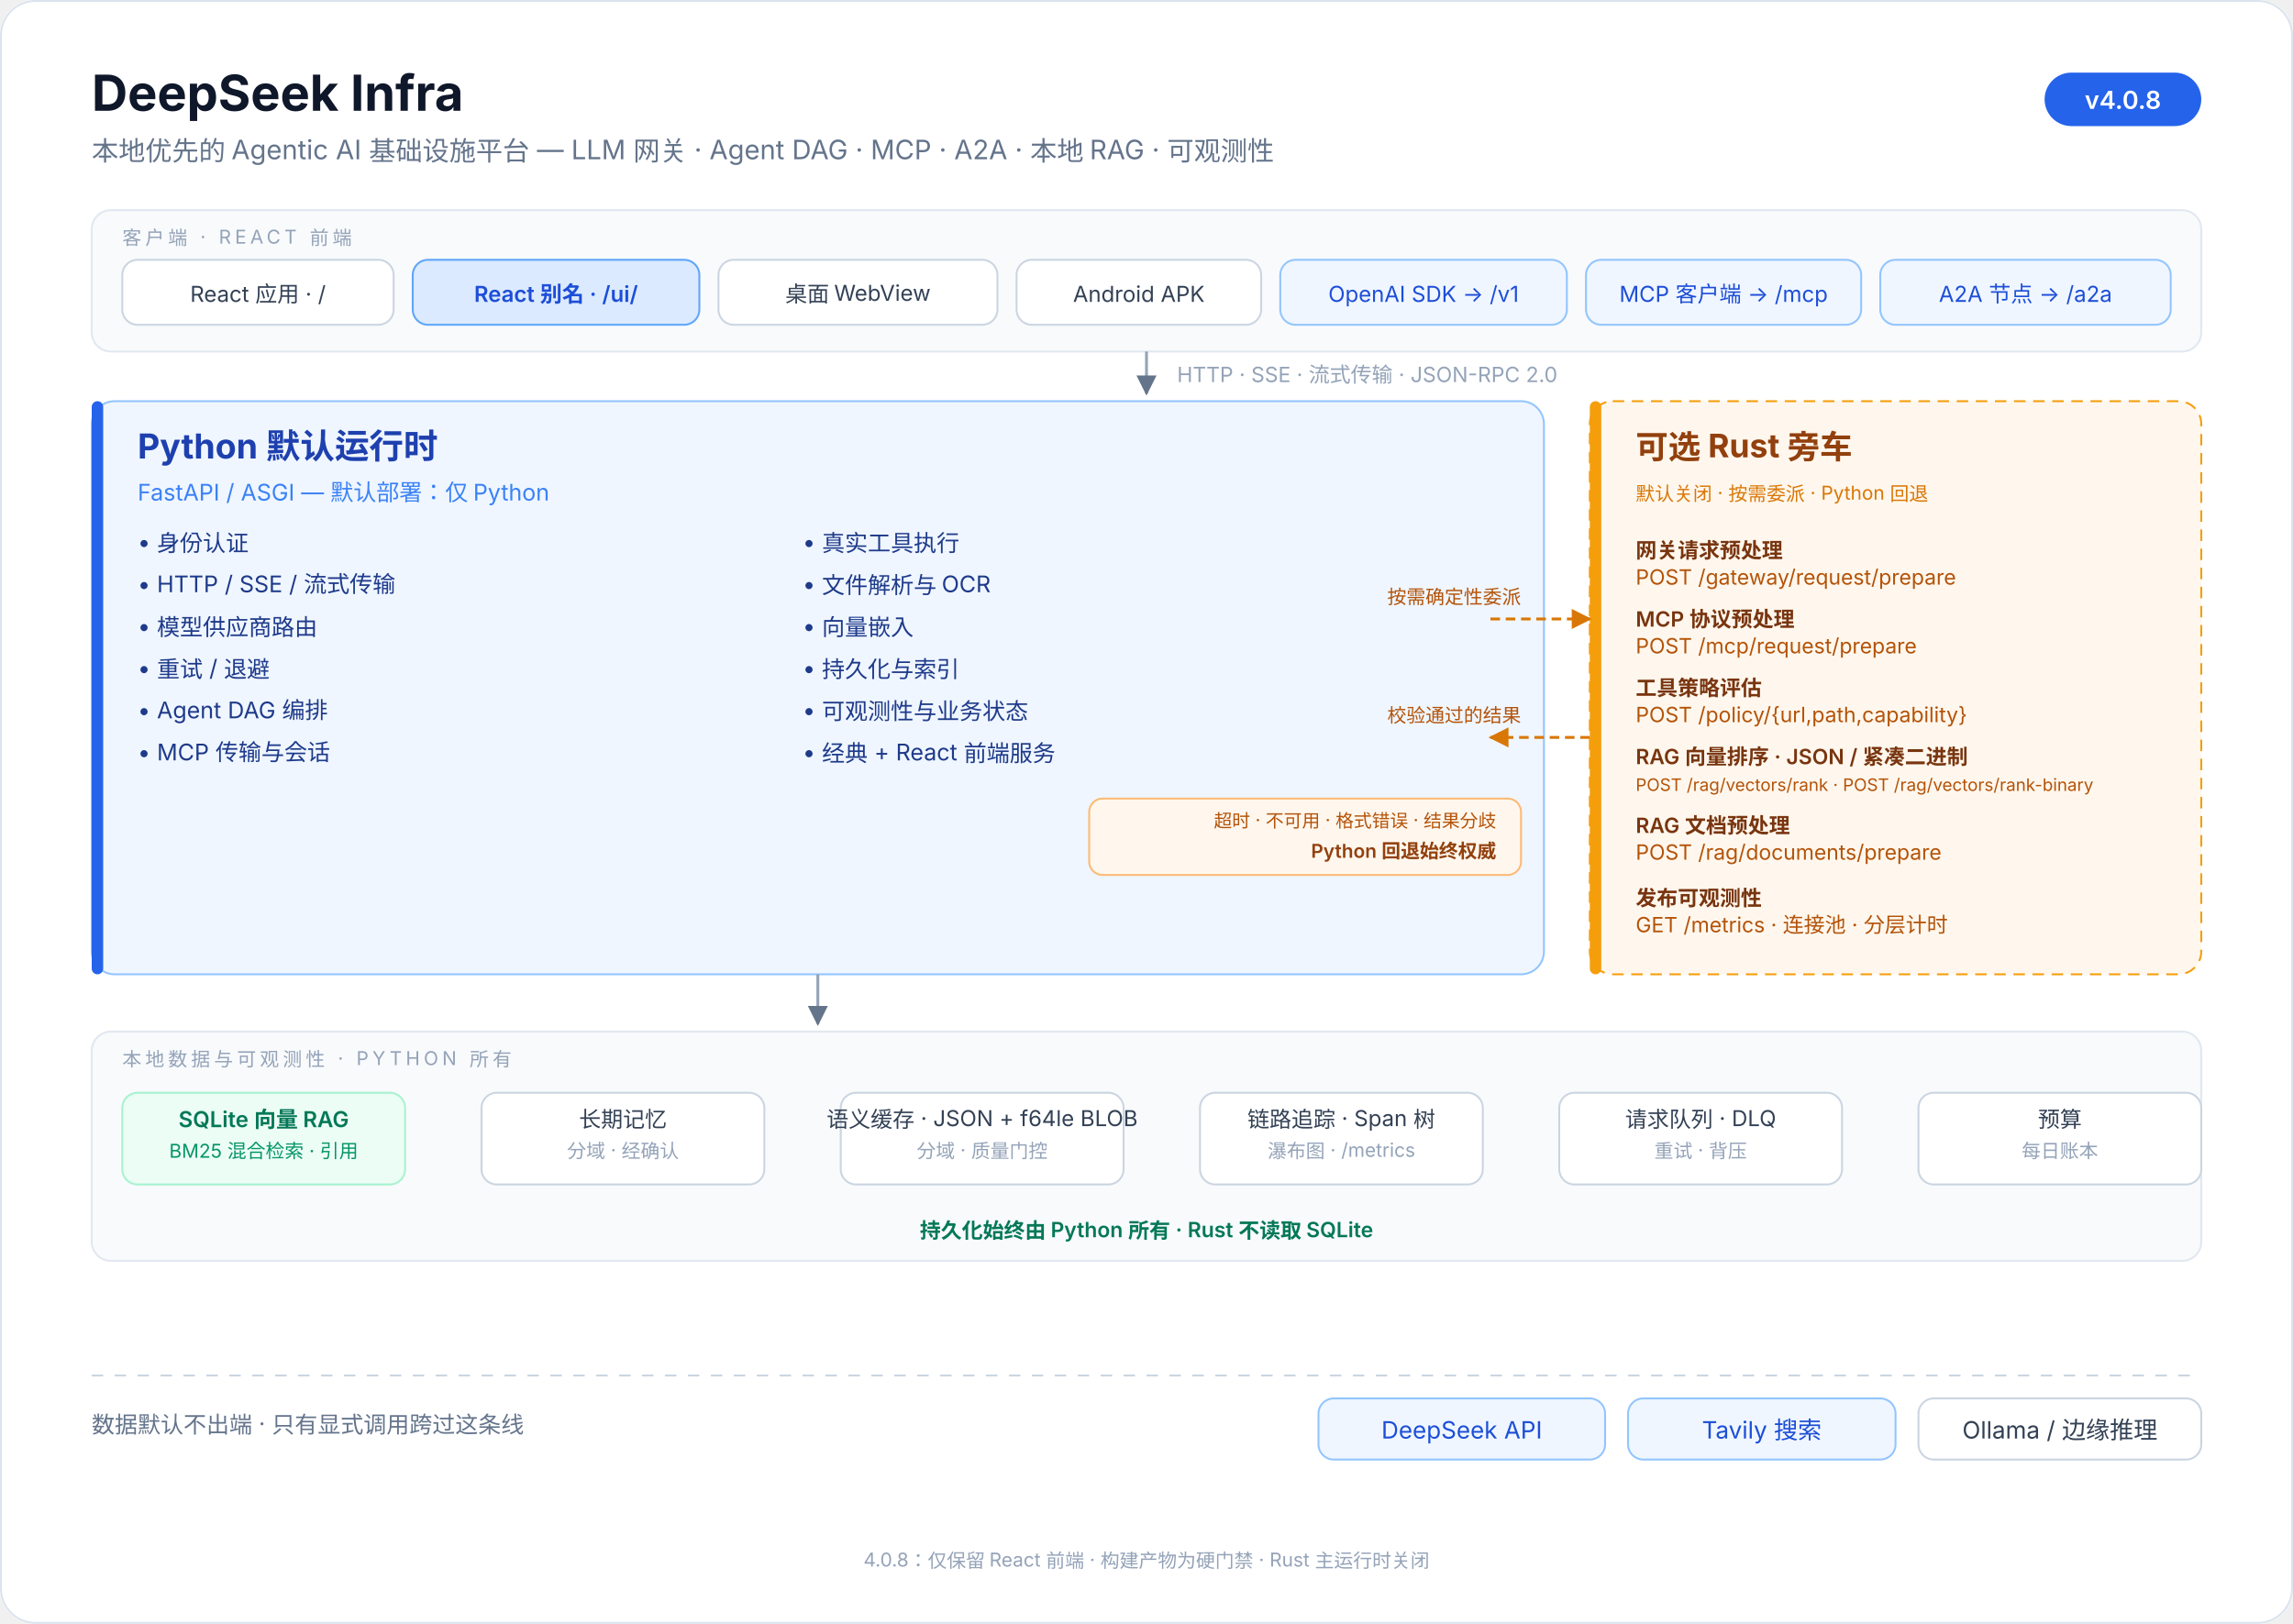
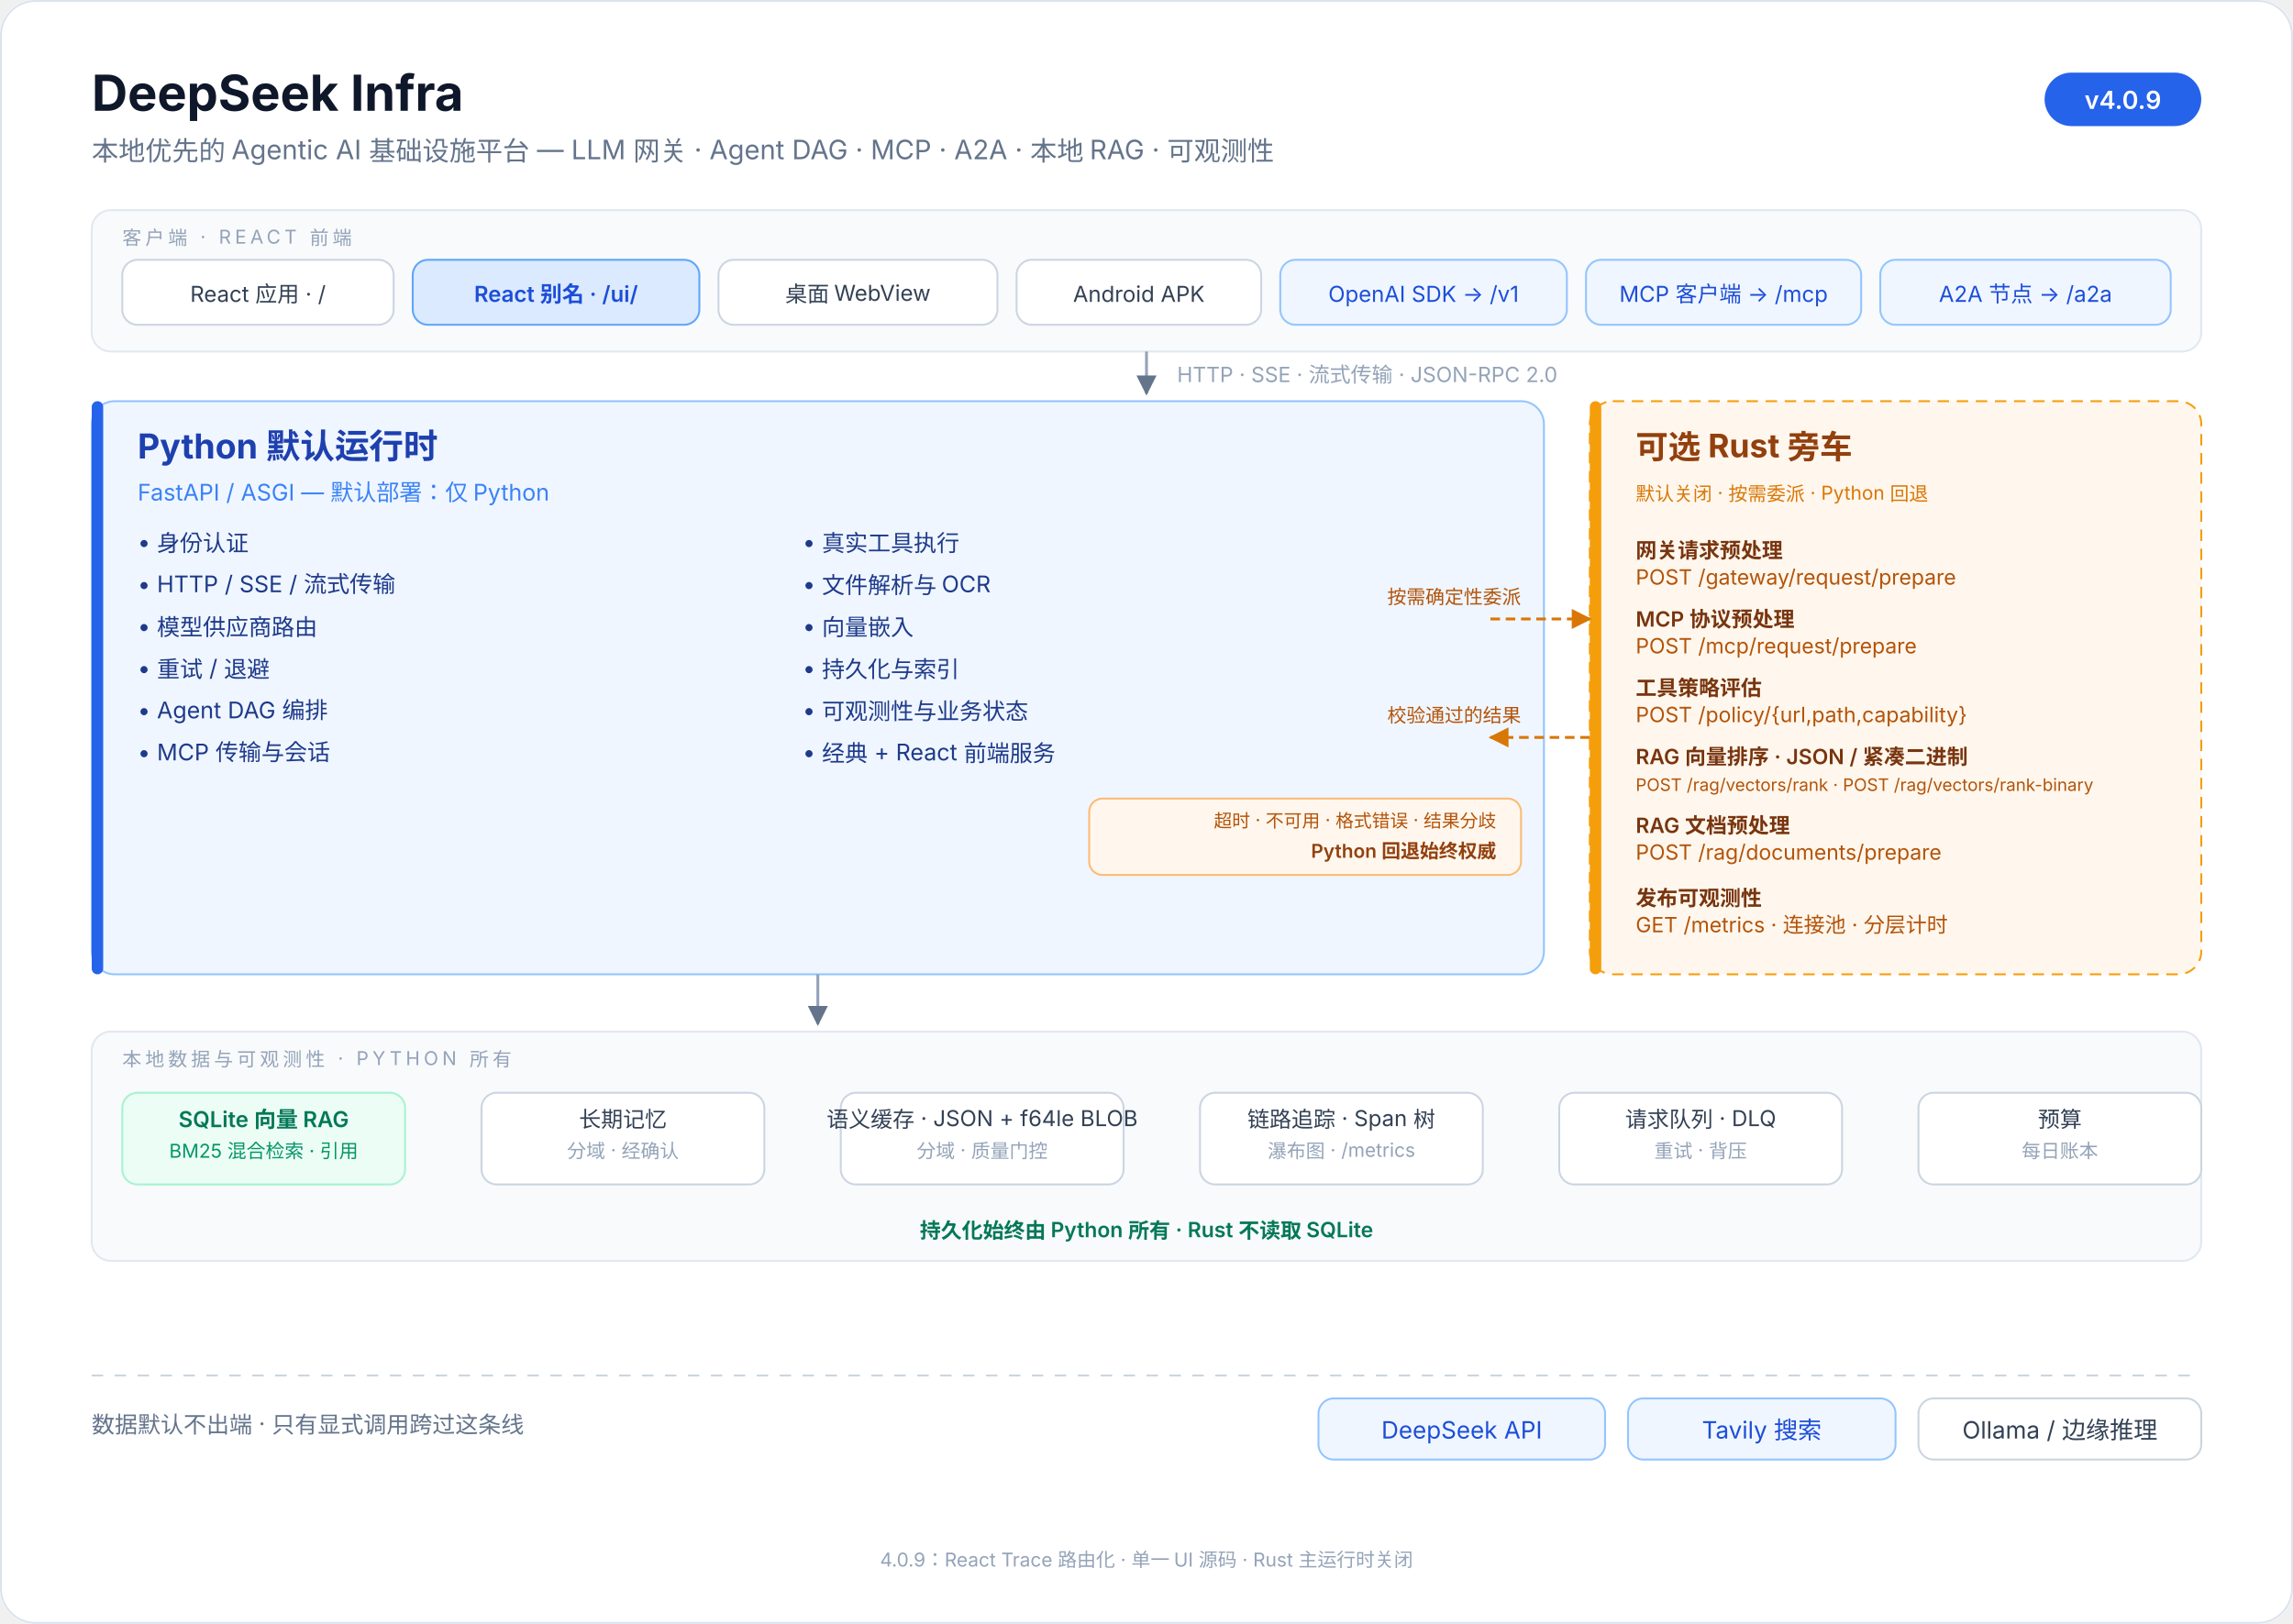
<svg xmlns="http://www.w3.org/2000/svg" viewBox="0 0 1200 850" font-family="ui-sans-serif, system-ui, -apple-system, 'Segoe UI', 'PingFang SC', 'Microsoft YaHei', sans-serif">
  <defs>
    <marker id="arrow" viewBox="0 0 10 10" refX="9" refY="5" markerWidth="7" markerHeight="7" orient="auto-start-reverse">
      <path d="M 0 0 L 10 5 L 0 10 z" fill="#64748b" />
    </marker>
    <marker id="rust-arrow" viewBox="0 0 10 10" refX="9" refY="5" markerWidth="7" markerHeight="7" orient="auto-start-reverse">
      <path d="M 0 0 L 10 5 L 0 10 z" fill="#d97706" />
    </marker>
  </defs>
  <rect x="0" y="0" width="1200" height="850" rx="18" fill="#ffffff" />
  <rect x="0.5" y="0.5" width="1199" height="849" rx="18" fill="none" stroke="#dbe3ee" />
  <text x="48" y="58" font-size="26" font-weight="700" fill="#0f172a">DeepSeek Infra</text>
  <text x="48" y="84" font-size="14" fill="#64748b">本地优先的 Agentic AI 基础设施平台 — LLM 网关 · Agent DAG · MCP · A2A · 本地 RAG · 可观测性</text>
  <rect x="1070" y="38" width="82" height="28" rx="14" fill="#2563eb" />
-   <text x="1111" y="57" font-size="13" font-weight="600" fill="#ffffff" text-anchor="middle">v4.0.8</text>
+   <text x="1111" y="57" font-size="13" font-weight="600" fill="#ffffff" text-anchor="middle">v4.0.9</text>
  <rect x="48" y="110" width="1104" height="74" rx="10" fill="#f8fafc" stroke="#e2e8f0" />
  <text x="64" y="128" font-size="10" letter-spacing="2" fill="#94a3b8">客户端 · REACT 前端</text>
  <g font-size="11.5" fill="#334155" text-anchor="middle">
    <rect x="64" y="136" width="142" height="34" rx="8" fill="#ffffff" stroke="#cbd5e1" />
    <text x="135" y="158">React 应用 · /</text>
    <rect x="216" y="136" width="150" height="34" rx="8" fill="#dbeafe" stroke="#60a5fa" />
    <text x="291" y="158" fill="#1d4ed8" font-weight="600">React 别名 · /ui/</text>
    <rect x="376" y="136" width="146" height="34" rx="8" fill="#ffffff" stroke="#cbd5e1" />
    <text x="449" y="158">桌面 WebView</text>
    <rect x="532" y="136" width="128" height="34" rx="8" fill="#ffffff" stroke="#cbd5e1" />
    <text x="596" y="158">Android APK</text>
    <rect x="670" y="136" width="150" height="34" rx="8" fill="#eff6ff" stroke="#93c5fd" />
    <text x="745" y="158" fill="#1d4ed8">OpenAI SDK → /v1</text>
    <rect x="830" y="136" width="144" height="34" rx="8" fill="#eff6ff" stroke="#93c5fd" />
    <text x="902" y="158" fill="#1d4ed8">MCP 客户端 → /mcp</text>
    <rect x="984" y="136" width="152" height="34" rx="8" fill="#eff6ff" stroke="#93c5fd" />
    <text x="1060" y="158" fill="#1d4ed8">A2A 节点 → /a2a</text>
  </g>
  <line x1="600" y1="184" x2="600" y2="206" stroke="#94a3b8" stroke-width="1.5" marker-end="url(#arrow)" />
  <text x="616" y="200" font-size="11" fill="#94a3b8">HTTP · SSE · 流式传输 · JSON-RPC 2.0</text>
  <rect x="48" y="210" width="760" height="300" rx="12" fill="#eff6ff" stroke="#93c5fd" />
  <rect x="48" y="210" width="6" height="300" rx="3" fill="#2563eb" />
  <text x="72" y="240" font-size="18" font-weight="700" fill="#1e40af">Python 默认运行时</text>
  <text x="72" y="262" font-size="12" fill="#3b82f6">FastAPI / ASGI — 默认部署：仅 Python</text>
  <g font-size="12" fill="#1e3a8a">
    <text x="72" y="288">• 身份认证</text>
    <text x="72" y="310">• HTTP / SSE / 流式传输</text>
    <text x="72" y="332">• 模型供应商路由</text>
    <text x="72" y="354">• 重试 / 退避</text>
    <text x="72" y="376">• Agent DAG 编排</text>
    <text x="72" y="398">• MCP 传输与会话</text>
    <text x="420" y="288">• 真实工具执行</text>
    <text x="420" y="310">• 文件解析与 OCR</text>
    <text x="420" y="332">• 向量嵌入</text>
    <text x="420" y="354">• 持久化与索引</text>
    <text x="420" y="376">• 可观测性与业务状态</text>
    <text x="420" y="398">• 经典 + React 前端服务</text>
  </g>
  <rect x="832" y="210" width="320" height="300" rx="12" fill="#fff7ed" stroke="#f59e0b" stroke-dasharray="6 4" />
  <rect x="832" y="210" width="6" height="300" rx="3" fill="#f59e0b" />
  <text x="856" y="240" font-size="17" font-weight="700" fill="#92400e">可选 Rust 旁车</text>
  <text x="856" y="262" font-size="10" fill="#d97706">默认关闭 · 按需委派 · Python 回退</text>
  <g font-size="11" fill="#78350f">
    <text x="856" y="292" font-weight="600">网关请求预处理</text>
    <text x="856" y="306" fill="#b45309">POST /gateway/request/prepare</text>
    <text x="856" y="328" font-weight="600">MCP 协议预处理</text>
    <text x="856" y="342" fill="#b45309">POST /mcp/request/prepare</text>
    <text x="856" y="364" font-weight="600">工具策略评估</text>
    <text x="856" y="378" fill="#b45309">POST /policy/{url,path,capability}</text>
    <text x="856" y="400" font-weight="600">RAG 向量排序 · JSON / 紧凑二进制</text>
    <text x="856" y="414" font-size="9" fill="#b45309">POST /rag/vectors/rank · POST /rag/vectors/rank-binary</text>
    <text x="856" y="436" font-weight="600">RAG 文档预处理</text>
    <text x="856" y="450" fill="#b45309">POST /rag/documents/prepare</text>
    <text x="856" y="474" font-weight="600">发布可观测性</text>
    <text x="856" y="488" fill="#b45309">GET /metrics · 连接池 · 分层计时</text>
  </g>
  <text x="796" y="316" font-size="10" fill="#b45309" text-anchor="end">按需确定性委派</text>
  <line x1="780" y1="324" x2="832" y2="324" stroke="#d97706" stroke-width="1.5" stroke-dasharray="5 3" marker-end="url(#rust-arrow)" />
  <line x1="832" y1="386" x2="780" y2="386" stroke="#d97706" stroke-width="1.5" stroke-dasharray="5 3" marker-end="url(#rust-arrow)" />
  <text x="796" y="378" font-size="10" fill="#b45309" text-anchor="end">校验通过的结果</text>
  <rect x="570" y="418" width="226" height="40" rx="7" fill="#fff7ed" stroke="#fdba74" />
  <text x="783" y="433" font-size="9.5" fill="#b45309" text-anchor="end">超时 · 不可用 · 格式错误 · 结果分歧</text>
  <text x="783" y="449" font-size="10" fill="#92400e" text-anchor="end" font-weight="600">Python 回退始终权威</text>
  <line x1="428" y1="510" x2="428" y2="536" stroke="#94a3b8" stroke-width="1.5" marker-end="url(#arrow)" />
  <rect x="48" y="540" width="1104" height="120" rx="10" fill="#f8fafc" stroke="#e2e8f0" />
  <text x="64" y="558" font-size="10" letter-spacing="2" fill="#94a3b8">本地数据与可观测性 · PYTHON 所有</text>
  <g font-size="11.5" fill="#334155" text-anchor="middle">
    <rect x="64" y="572" width="148" height="48" rx="8" fill="#ecfdf5" stroke="#a7f3d0" />
    <text x="138" y="590" fill="#047857" font-weight="600">SQLite 向量 RAG</text>
    <text x="138" y="606" font-size="10" fill="#059669">BM25 混合检索 · 引用</text>
    <rect x="252" y="572" width="148" height="48" rx="8" fill="#ffffff" stroke="#cbd5e1" />
    <text x="326" y="590">长期记忆</text>
    <text x="326" y="606" font-size="10" fill="#94a3b8">分域 · 经确认</text>
    <rect x="440" y="572" width="148" height="48" rx="8" fill="#ffffff" stroke="#cbd5e1" />
    <text x="514" y="590">语义缓存 · JSON + f64le BLOB</text>
    <text x="514" y="606" font-size="10" fill="#94a3b8">分域 · 质量门控</text>
    <rect x="628" y="572" width="148" height="48" rx="8" fill="#ffffff" stroke="#cbd5e1" />
    <text x="702" y="590">链路追踪 · Span 树</text>
    <text x="702" y="606" font-size="10" fill="#94a3b8">瀑布图 · /metrics</text>
    <rect x="816" y="572" width="148" height="48" rx="8" fill="#ffffff" stroke="#cbd5e1" />
    <text x="890" y="590">请求队列 · DLQ</text>
    <text x="890" y="606" font-size="10" fill="#94a3b8">重试 · 背压</text>
    <rect x="1004" y="572" width="148" height="48" rx="8" fill="#ffffff" stroke="#cbd5e1" />
    <text x="1078" y="590">预算</text>
    <text x="1078" y="606" font-size="10" fill="#94a3b8">每日账本</text>
  </g>
  <text x="600" y="648" font-size="11" fill="#047857" text-anchor="middle" font-weight="600">持久化始终由 Python 所有 · Rust 不读取 SQLite</text>
  <line x1="48" y1="720" x2="1152" y2="720" stroke="#cbd5e1" stroke-dasharray="6 6" />
  <text x="48" y="750" font-size="12" fill="#64748b">数据默认不出端 · 只有显式调用跨过这条线</text>
  <g font-size="12.5" text-anchor="middle">
    <rect x="690" y="732" width="150" height="32" rx="8" fill="#eff6ff" stroke="#93c5fd" />
    <text x="765" y="753" fill="#1d4ed8">DeepSeek API</text>
    <rect x="852" y="732" width="140" height="32" rx="8" fill="#eff6ff" stroke="#93c5fd" />
    <text x="922" y="753" fill="#1d4ed8">Tavily 搜索</text>
    <rect x="1004" y="732" width="148" height="32" rx="8" fill="#ffffff" stroke="#cbd5e1" />
    <text x="1078" y="753" fill="#334155">Ollama / 边缘推理</text>
  </g>
-   <text x="600" y="820" font-size="10" fill="#94a3b8" text-anchor="middle">4.0.8：仅保留 React 前端 · 构建产物为硬门禁 · Rust 主运行时关闭</text>
+   <text x="600" y="820" font-size="10" fill="#94a3b8" text-anchor="middle">4.0.9：React Trace 路由化 · 单一 UI 源码 · Rust 主运行时关闭</text>
</svg>
